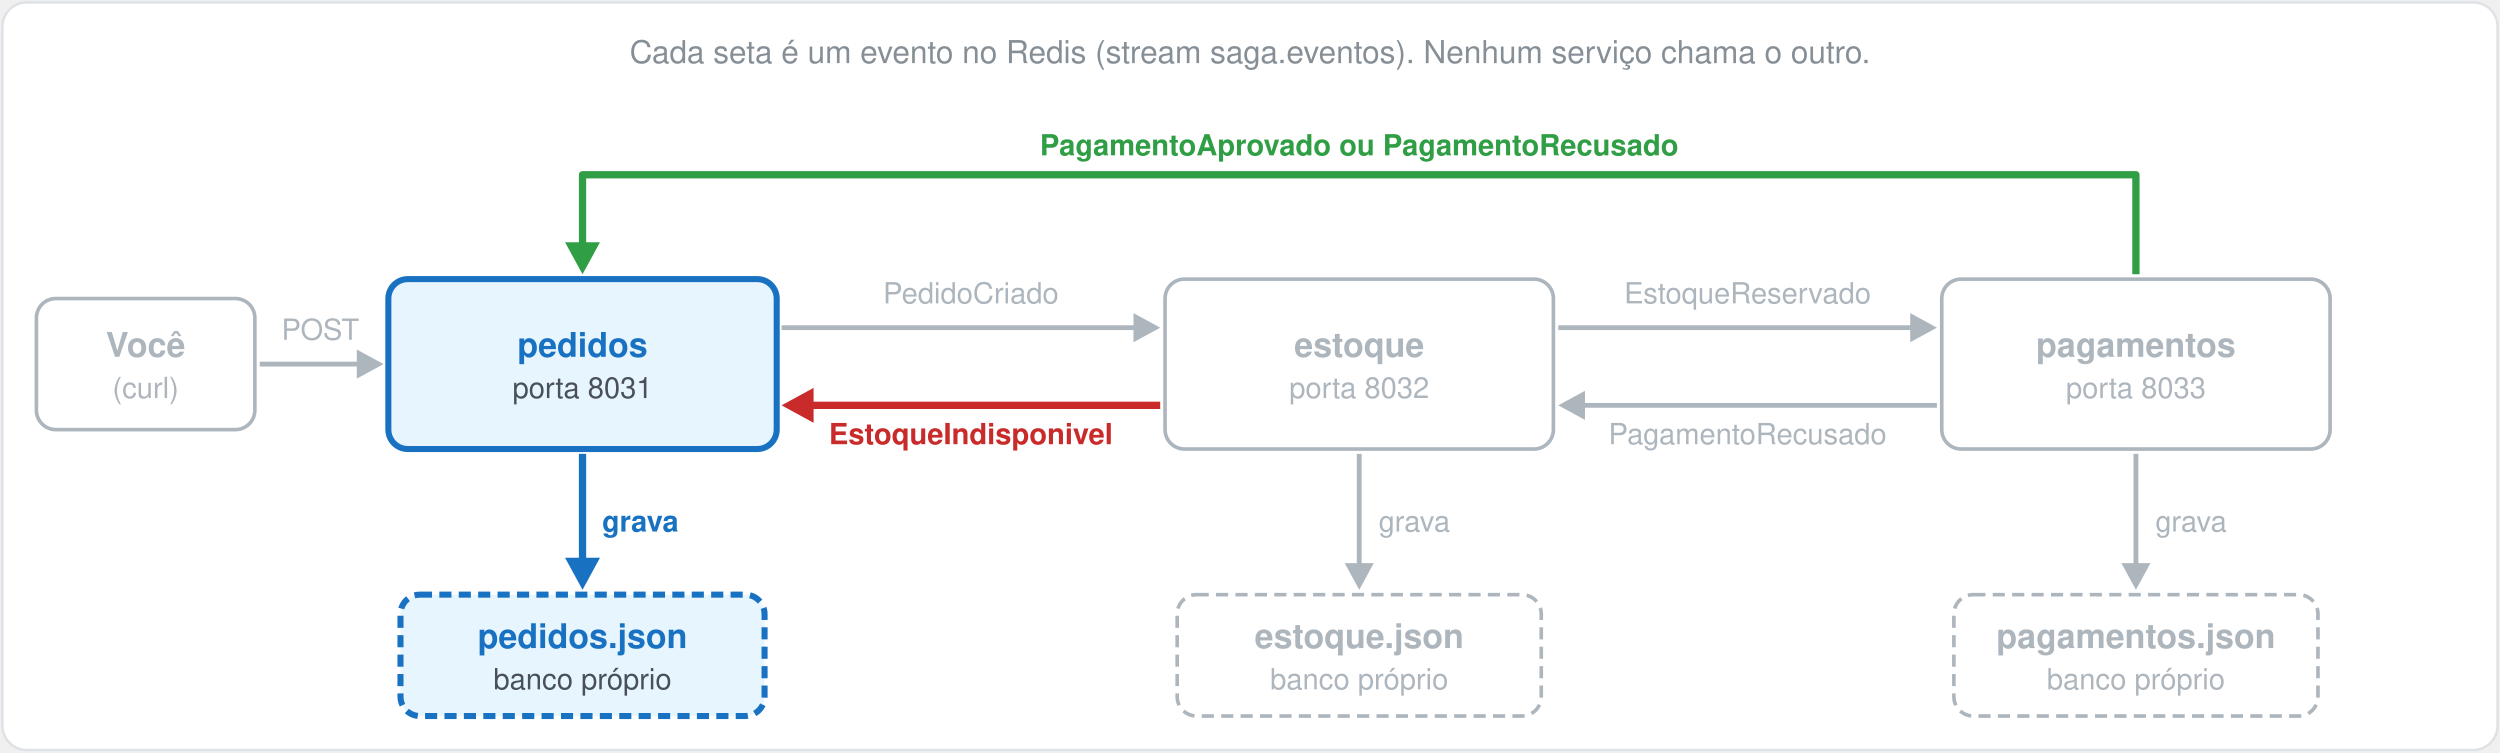
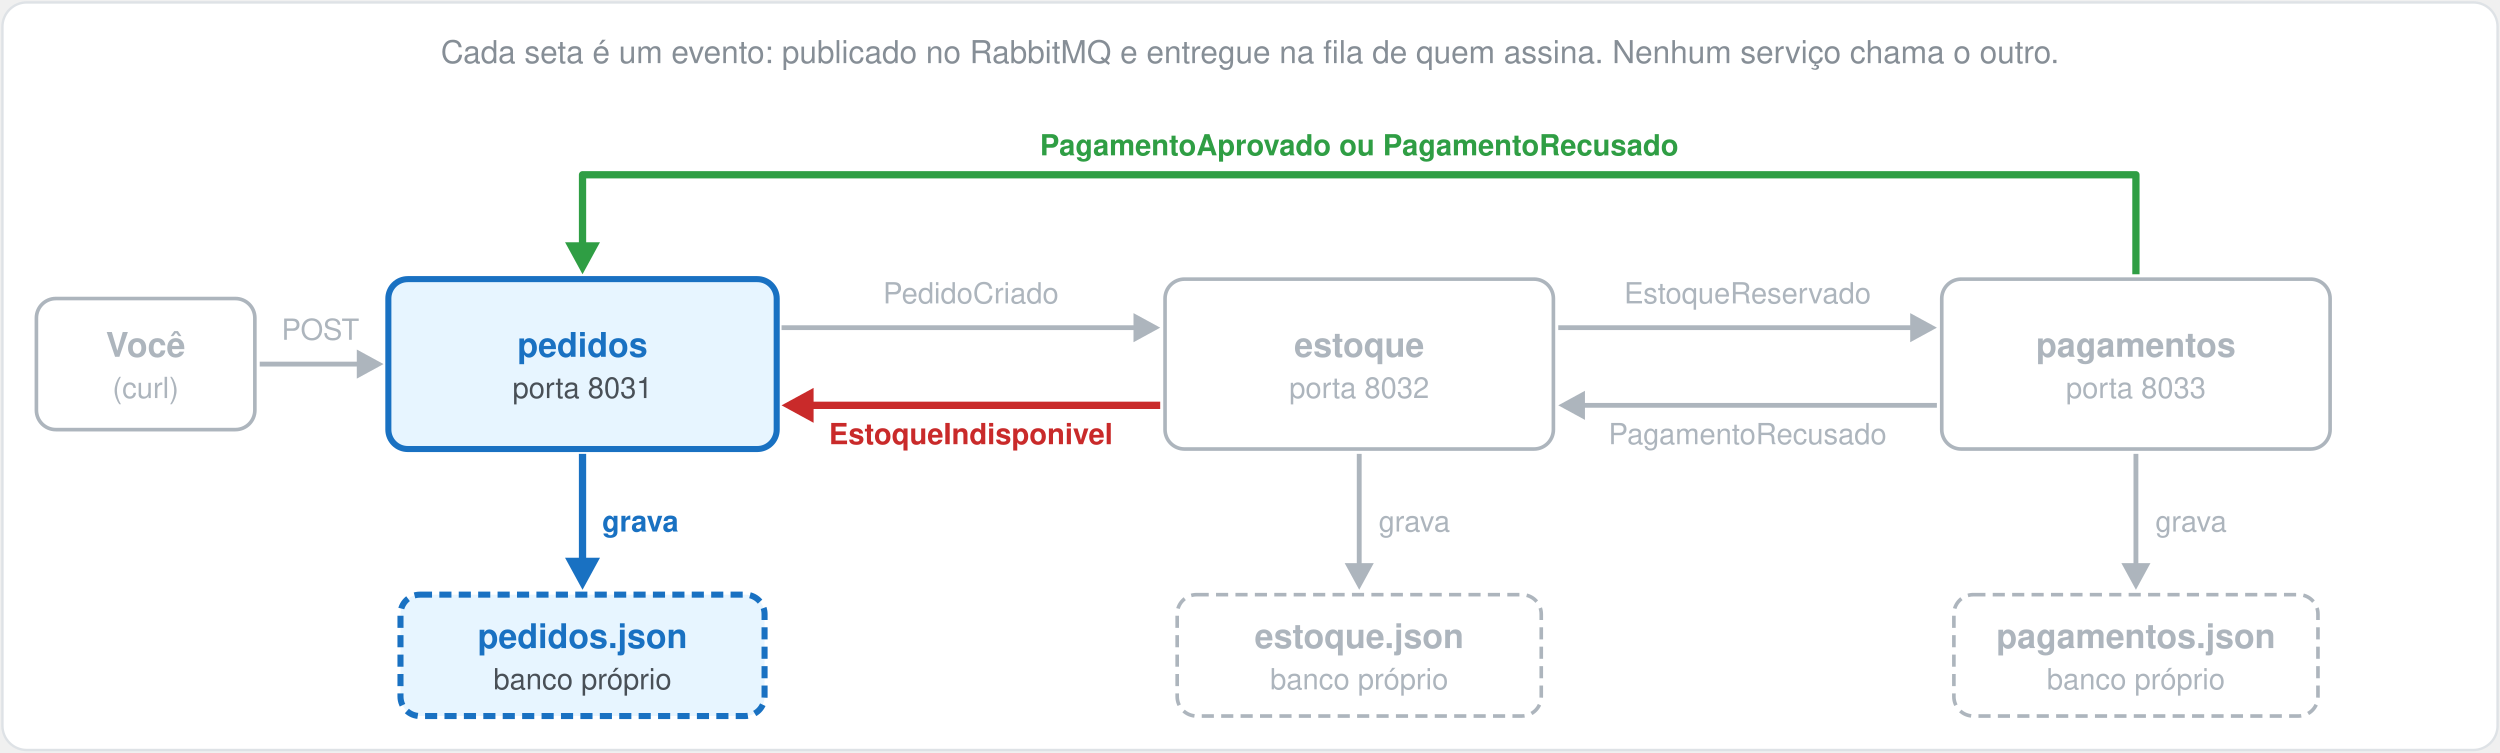
<svg xmlns="http://www.w3.org/2000/svg" viewBox="0 0 1030 310" width="100%" font-family="Segoe UI, Helvetica, Arial, sans-serif">
  <rect x="1" y="1" width="1028" height="308" rx="10" fill="#ffffff" stroke="#dee2e6" />
-   <text x="515" y="26" text-anchor="middle" font-size="13" fill="#868e96">Cada seta é um evento no Redis (stream saga.eventos). Nenhum serviço chama o outro.</text>
+   <text x="515" y="26" text-anchor="middle" font-size="13" fill="#868e96">Cada seta é um evento: publicado no RabbitMQ e entregue na fila de quem assina. Nenhum serviço chama o outro.</text>
  <polyline points="107,150 150.0,150.0" fill="none" stroke="#adb5bd" stroke-width="2" stroke-linejoin="round" />
  <polygon points="158,150 147.0,156.0 147.0,144.0" fill="#adb5bd" />
  <text x="132" y="140" text-anchor="middle" font-size="12" fill="#adb5bd" font-weight="400">POST</text>
  <polyline points="322,135 470.0,135.0" fill="none" stroke="#adb5bd" stroke-width="2" stroke-linejoin="round" />
  <polygon points="478,135 467.0,141.0 467.0,129.0" fill="#adb5bd" />
  <text x="400" y="125" text-anchor="middle" font-size="12" fill="#adb5bd" font-weight="400">PedidoCriado</text>
  <polyline points="642,135 790.0,135.0" fill="none" stroke="#adb5bd" stroke-width="2" stroke-linejoin="round" />
  <polygon points="798,135 787.0,141.0 787.0,129.0" fill="#adb5bd" />
  <text x="720" y="125" text-anchor="middle" font-size="12" fill="#adb5bd" font-weight="400">EstoqueReservado</text>
  <polyline points="478,167 330.0,167.0" fill="none" stroke="#c92a2a" stroke-width="3" stroke-linejoin="round" />
  <polygon points="322,167 335.2,159.8 335.2,174.2" fill="#c92a2a" />
  <text x="400" y="183" text-anchor="middle" font-size="12" fill="#c92a2a" font-weight="600">EstoqueIndisponivel</text>
  <polyline points="798,167 650.0,167.0" fill="none" stroke="#adb5bd" stroke-width="2" stroke-linejoin="round" />
  <polygon points="642,167 653.0,161.0 653.0,173.0" fill="#adb5bd" />
  <text x="720" y="183" text-anchor="middle" font-size="12" fill="#adb5bd" font-weight="400">PagamentoRecusado</text>
  <polyline points="880,113 880,72 240,72 240.0,105.0" fill="none" stroke="#2f9e44" stroke-width="3" stroke-linejoin="round" />
  <polygon points="240,113 232.8,99.8 247.2,99.8" fill="#2f9e44" />
  <text x="560" y="64" text-anchor="middle" font-size="12" fill="#2f9e44" font-weight="600">PagamentoAprovado  ou  PagamentoRecusado</text>
  <polyline points="240,187 240.0,235.0" fill="none" stroke="#1971c2" stroke-width="3" stroke-linejoin="round" />
  <polygon points="240,243 232.8,229.8 247.2,229.8" fill="#1971c2" />
  <text x="248" y="219" text-anchor="start" font-size="12" fill="#1971c2" font-weight="600">grava</text>
  <polyline points="560,187 560.0,235.0" fill="none" stroke="#adb5bd" stroke-width="2" stroke-linejoin="round" />
  <polygon points="560,243 554.0,232.0 566.0,232.0" fill="#adb5bd" />
  <text x="568" y="219" text-anchor="start" font-size="12" fill="#adb5bd" font-weight="400">grava</text>
  <polyline points="880,187 880.0,235.0" fill="none" stroke="#adb5bd" stroke-width="2" stroke-linejoin="round" />
  <polygon points="880,243 874.0,232.0 886.0,232.0" fill="#adb5bd" />
  <text x="888" y="219" text-anchor="start" font-size="12" fill="#adb5bd" font-weight="400">grava</text>
  <rect x="15" y="123" width="90" height="54" rx="8" fill="#ffffff" stroke="#adb5bd" stroke-width="1.5" />
  <text x="60.0" y="147.0" text-anchor="middle" font-size="14" font-weight="700" fill="#adb5bd">Você</text>
  <text x="60.0" y="164.0" text-anchor="middle" font-size="12" fill="#adb5bd">(curl)</text>
  <rect x="160" y="115" width="160" height="70" rx="8" fill="#e7f5ff" stroke="#1971c2" stroke-width="2.5" />
  <text x="240.0" y="147.0" text-anchor="middle" font-size="14" font-weight="700" fill="#1971c2">pedidos</text>
  <text x="240.0" y="164.0" text-anchor="middle" font-size="12" fill="#495057">porta 8031</text>
  <rect x="480" y="115" width="160" height="70" rx="8" fill="#ffffff" stroke="#adb5bd" stroke-width="1.5" />
  <text x="560.0" y="147.0" text-anchor="middle" font-size="14" font-weight="700" fill="#adb5bd">estoque</text>
  <text x="560.0" y="164.0" text-anchor="middle" font-size="12" fill="#adb5bd">porta 8032</text>
  <rect x="800" y="115" width="160" height="70" rx="8" fill="#ffffff" stroke="#adb5bd" stroke-width="1.5" />
  <text x="880.0" y="147.0" text-anchor="middle" font-size="14" font-weight="700" fill="#adb5bd">pagamentos</text>
  <text x="880.0" y="164.0" text-anchor="middle" font-size="12" fill="#adb5bd">porta 8033</text>
  <rect x="165" y="245" width="150" height="50" rx="8" fill="#e7f5ff" stroke="#1971c2" stroke-width="2.5" stroke-dasharray="5 3" />
  <text x="240.0" y="267.0" text-anchor="middle" font-size="14" font-weight="700" fill="#1971c2">pedidos.json</text>
  <text x="240.0" y="284.0" text-anchor="middle" font-size="12" fill="#495057">banco próprio</text>
  <rect x="485" y="245" width="150" height="50" rx="8" fill="#ffffff" stroke="#adb5bd" stroke-width="1.5" stroke-dasharray="5 3" />
  <text x="560.0" y="267.0" text-anchor="middle" font-size="14" font-weight="700" fill="#adb5bd">estoque.json</text>
  <text x="560.0" y="284.0" text-anchor="middle" font-size="12" fill="#adb5bd">banco próprio</text>
  <rect x="805" y="245" width="150" height="50" rx="8" fill="#ffffff" stroke="#adb5bd" stroke-width="1.5" stroke-dasharray="5 3" />
  <text x="880.0" y="267.0" text-anchor="middle" font-size="14" font-weight="700" fill="#adb5bd">pagamentos.json</text>
  <text x="880.0" y="284.0" text-anchor="middle" font-size="12" fill="#adb5bd">banco próprio</text>
</svg>
